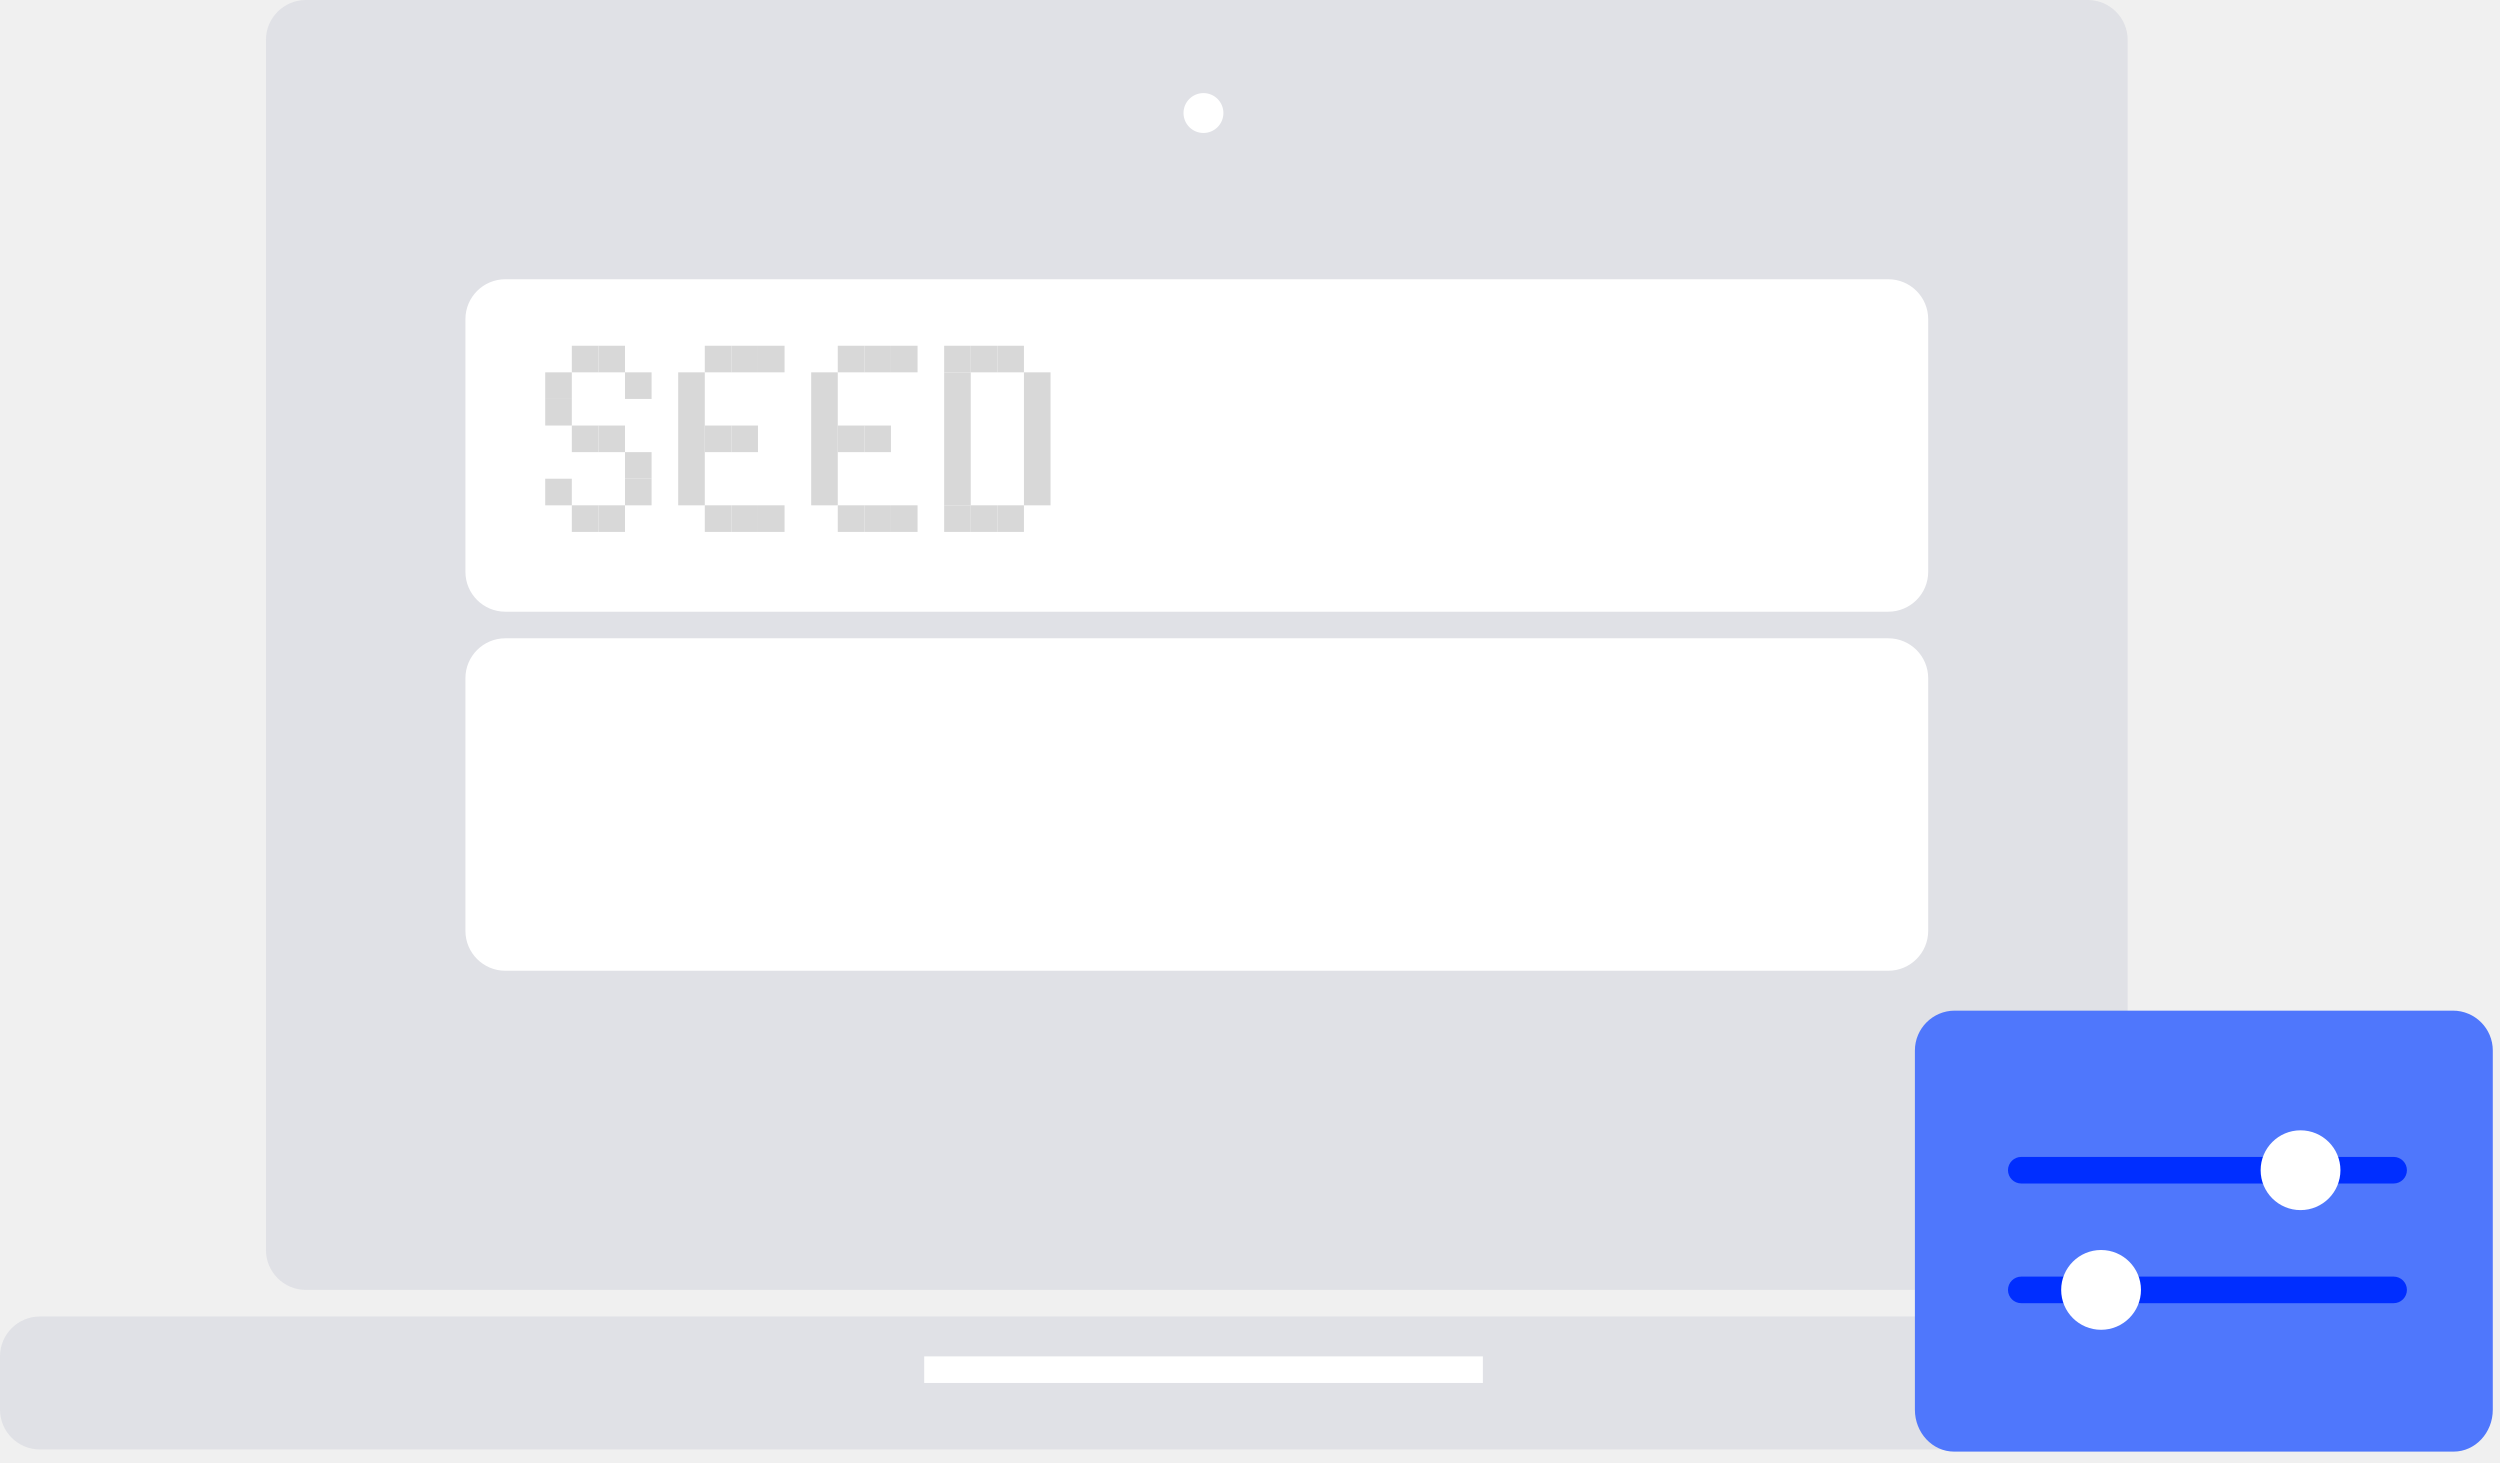
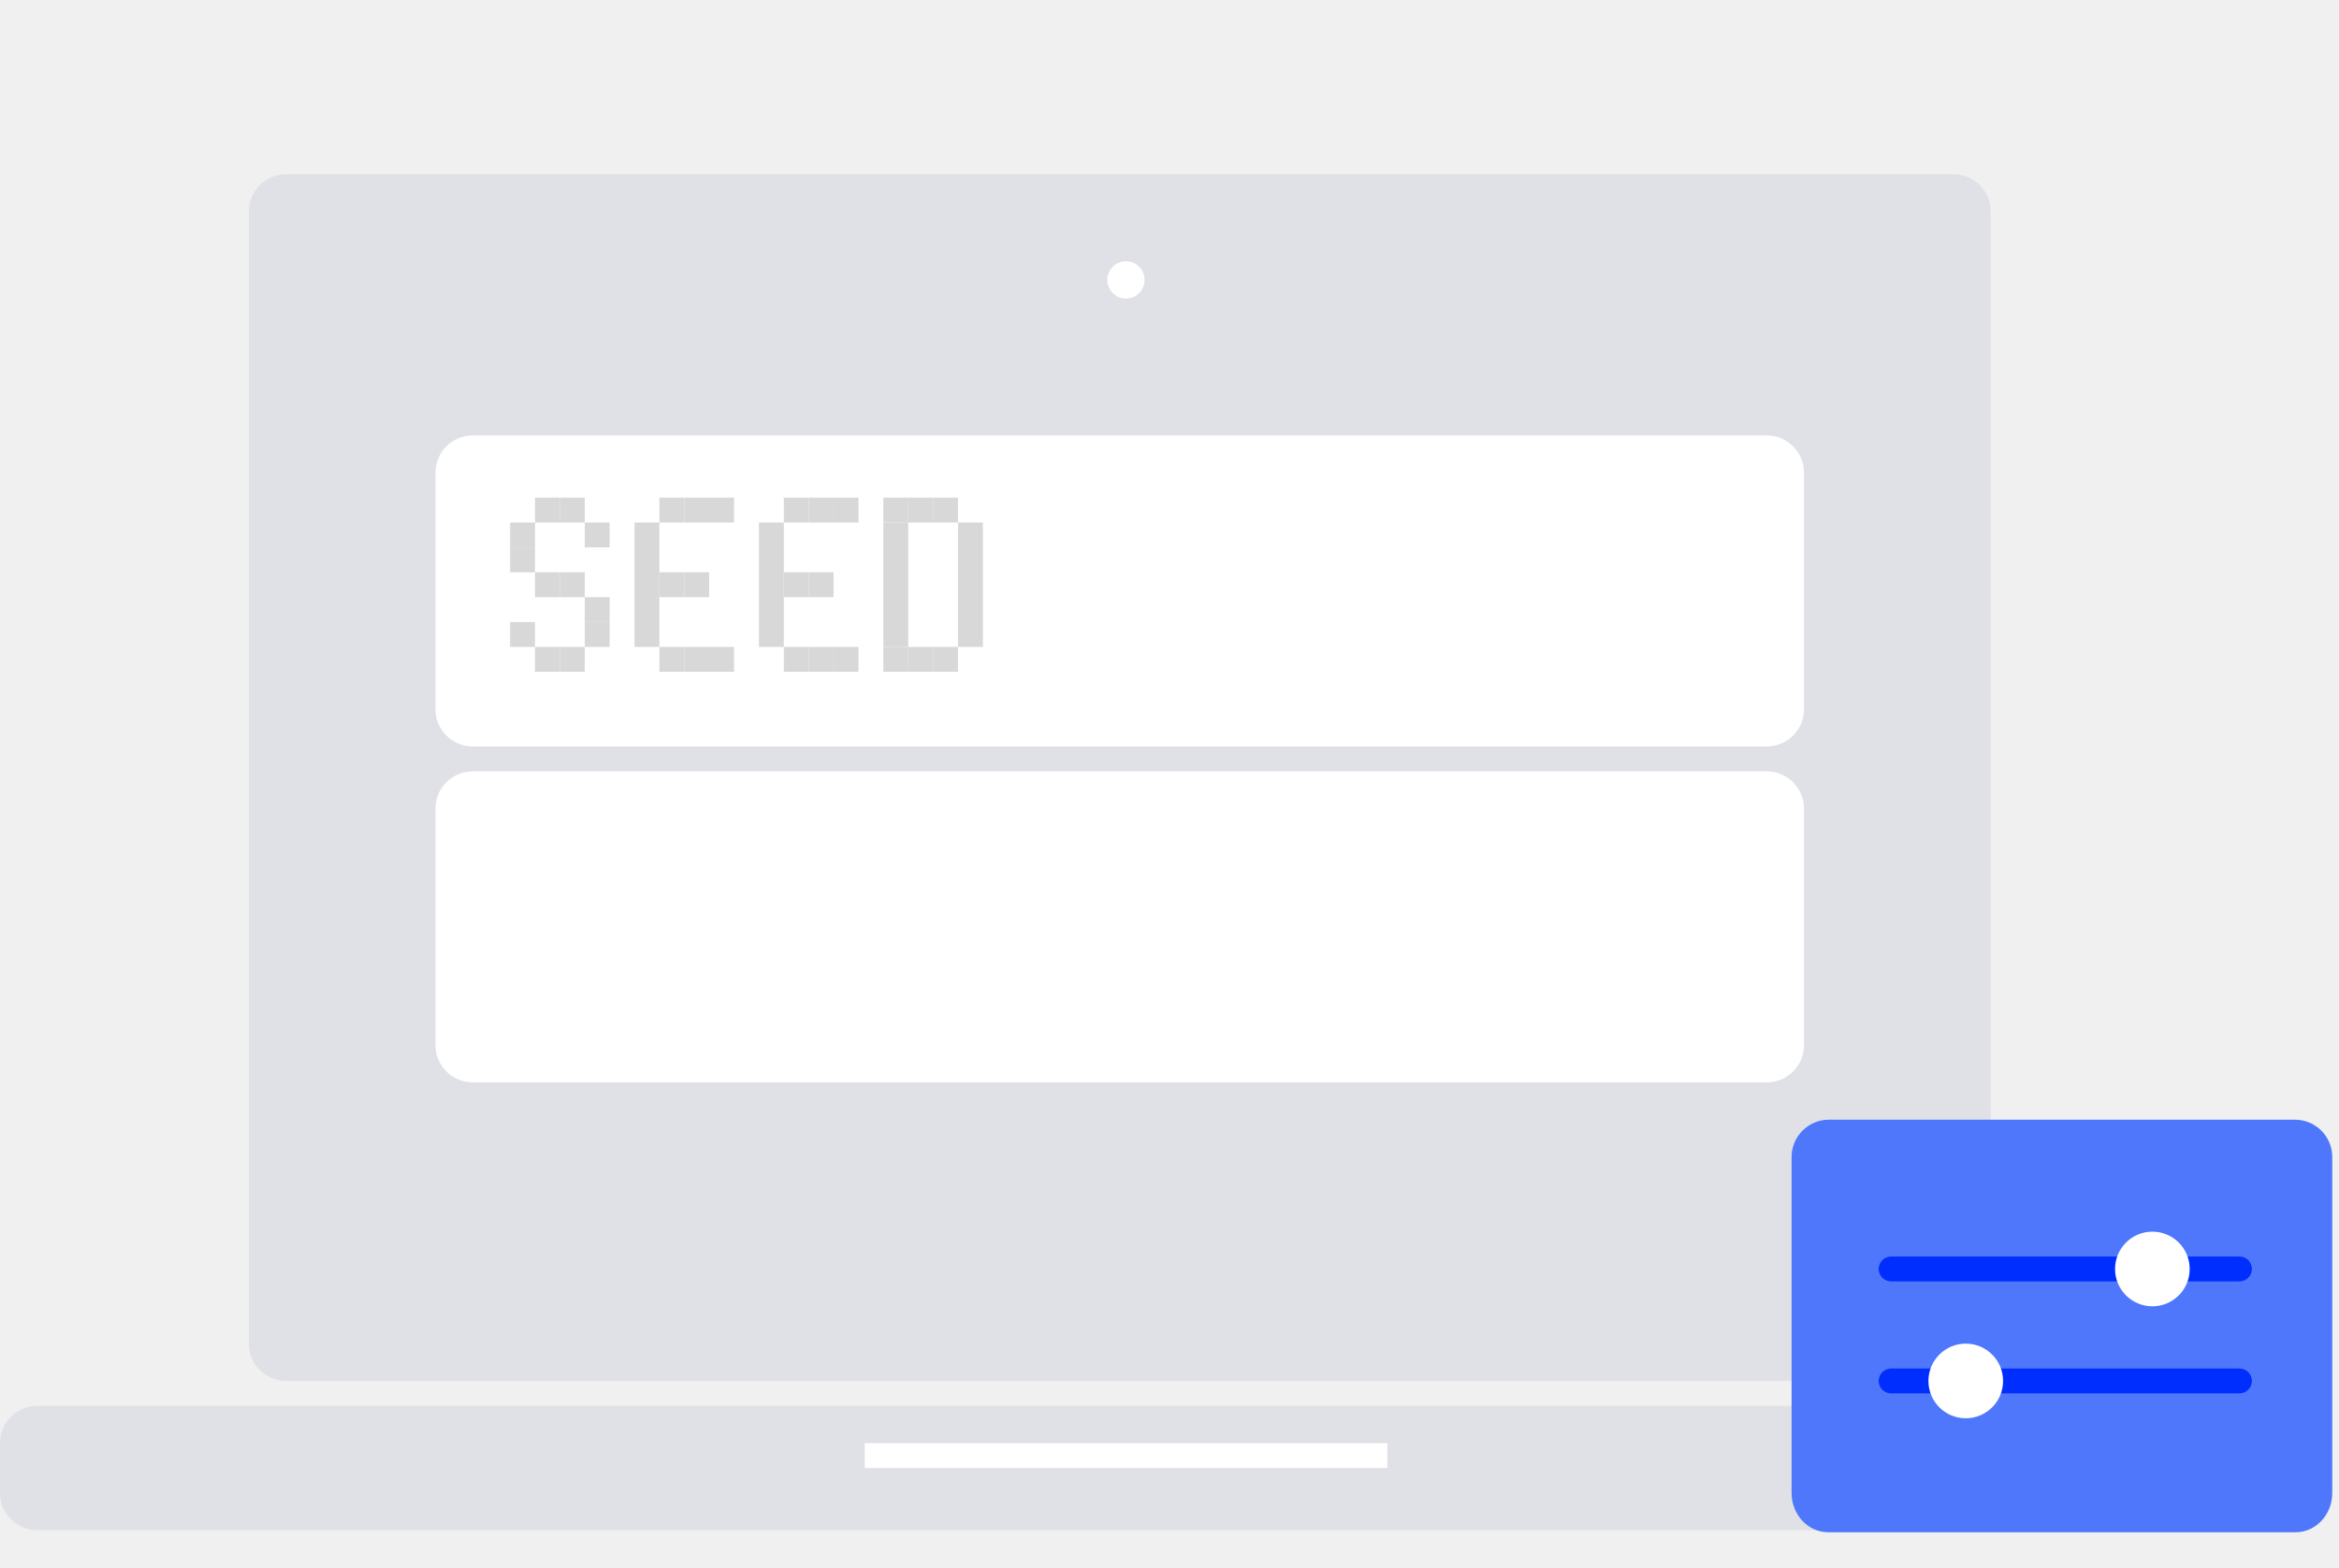
- <svg xmlns="http://www.w3.org/2000/svg" width="188" height="110" viewBox="0 0 188 110">
-   <g fill="none" fill-rule="evenodd">
+ <svg xmlns="http://www.w3.org/2000/svg" width="188" height="126" viewBox="0 0 188 126">
+   <g fill="none" fill-rule="evenodd" transform="translate(0 14)">
    <path fill="#E0E1E6" d="M3 99L177 99 177 99C178.657 99 180 100.343 180 102L180 106 180 106C180 107.657 178.657 109 177 109L3 109 3 109C1.343 109 1.38278643e-15 107.657 4.4408921e-16 106L0 102 0 102C-2.02906125e-16 100.343 1.343 99 3 99zM23 2.42558767e-13L157 2.39260299e-13 157 2.38919995e-13C158.657 2.38615632e-13 160 1.343 160 3L160 94 160 94C160 95.657 158.657 97 157 97L23 97 23 97C21.343 97 20 95.657 20 94L20 3 20 3C20 1.343 21.343 2.41888893e-13 23 2.4158453e-13z" />
    <rect width="110" height="25" x="35" y="21" fill="#FFF" rx="3" />
    <rect width="110" height="25" x="35" y="48" fill="#FFF" rx="3" />
    <path stroke="#FFF" stroke-linecap="square" stroke-width="2" d="M70.5,103 L110.512,103" />
    <circle cx="90.5" cy="8.5" r="1.5" fill="#FFF" />
    <g transform="translate(144 76)">
      <path fill="#4F77FC" d="M0,30.011 L0,3 L0,3 C-2.02906125e-16,1.343 1.343,8.20167773e-14 3,8.17124146e-14 L40.458,8.14953302e-14 L40.458,-2.70894418e-14 C42.115,-2.73938045e-14 43.458,1.343 43.458,3 L43.458,30.011 C43.458,31.749 42.136,33.161 40.514,33.161 L2.944,33.161 C1.322,33.161 0,31.749 0,30.011 Z" />
      <path fill="#002EFF" d="M8 11L36 11 36 11C36.552 11 37 11.448 37 12L37 12 37 12C37 12.552 36.552 13 36 13L8 13 8 13C7.448 13 7 12.552 7 12L7 12 7 12C7 11.448 7.448 11 8 11zM8 20L36 20 36 20C36.552 20 37 20.448 37 21L37 21 37 21C37 21.552 36.552 22 36 22L8 22 8 22C7.448 22 7 21.552 7 21L7 21 7 21C7 20.448 7.448 20 8 20z" />
    </g>
    <g fill="#D8D8D8" transform="translate(41 26)">
      <rect width="2" height="2" x="2" />
      <rect width="2" height="2" x="4" />
      <rect width="2" height="2" x="6" y="2" />
      <rect width="2" height="2" y="2" />
      <rect width="2" height="2" y="4" />
      <rect width="2" height="2" x="2" y="6" />
      <rect width="2" height="2" x="4" y="6" />
      <rect width="2" height="2" x="4" y="12" />
      <rect width="2" height="2" x="6" y="8" />
      <rect width="2" height="2" x="6" y="10" />
      <rect width="2" height="2" x="2" y="12" />
      <rect width="2" height="2" y="10" />
      <rect width="2" height="10" x="10" y="2" />
      <rect width="2" height="2" x="12" y="12" />
      <rect width="2" height="2" x="14" y="12" />
      <rect width="2" height="2" x="12" y="6" />
      <rect width="2" height="2" x="14" y="6" />
      <rect width="2" height="2" x="16" y="12" />
      <rect width="2" height="2" x="12" />
      <rect width="2" height="2" x="14" />
      <rect width="2" height="2" x="16" />
      <rect width="2" height="10" x="20" y="2" />
      <rect width="2" height="2" x="22" y="12" />
      <rect width="2" height="2" x="24" y="12" />
      <rect width="2" height="2" x="22" y="6" />
      <rect width="2" height="2" x="24" y="6" />
      <rect width="2" height="2" x="26" y="12" />
      <rect width="2" height="2" x="22" />
      <rect width="2" height="2" x="24" />
      <rect width="2" height="2" x="26" />
      <g transform="matrix(-1 0 0 1 38 0)">
        <rect width="2" height="10" y="2" />
        <rect width="2" height="10" x="6" y="2" />
        <rect width="2" height="2" x="2" y="12" />
        <rect width="2" height="2" x="4" y="12" />
        <rect width="2" height="2" x="6" y="12" />
        <rect width="2" height="2" x="2" />
        <rect width="2" height="2" x="4" />
        <rect width="2" height="2" x="6" />
      </g>
    </g>
    <circle cx="173" cy="88" r="3" fill="#FFF" />
    <circle cx="158" cy="97" r="3" fill="#FFF" />
  </g>
</svg>
